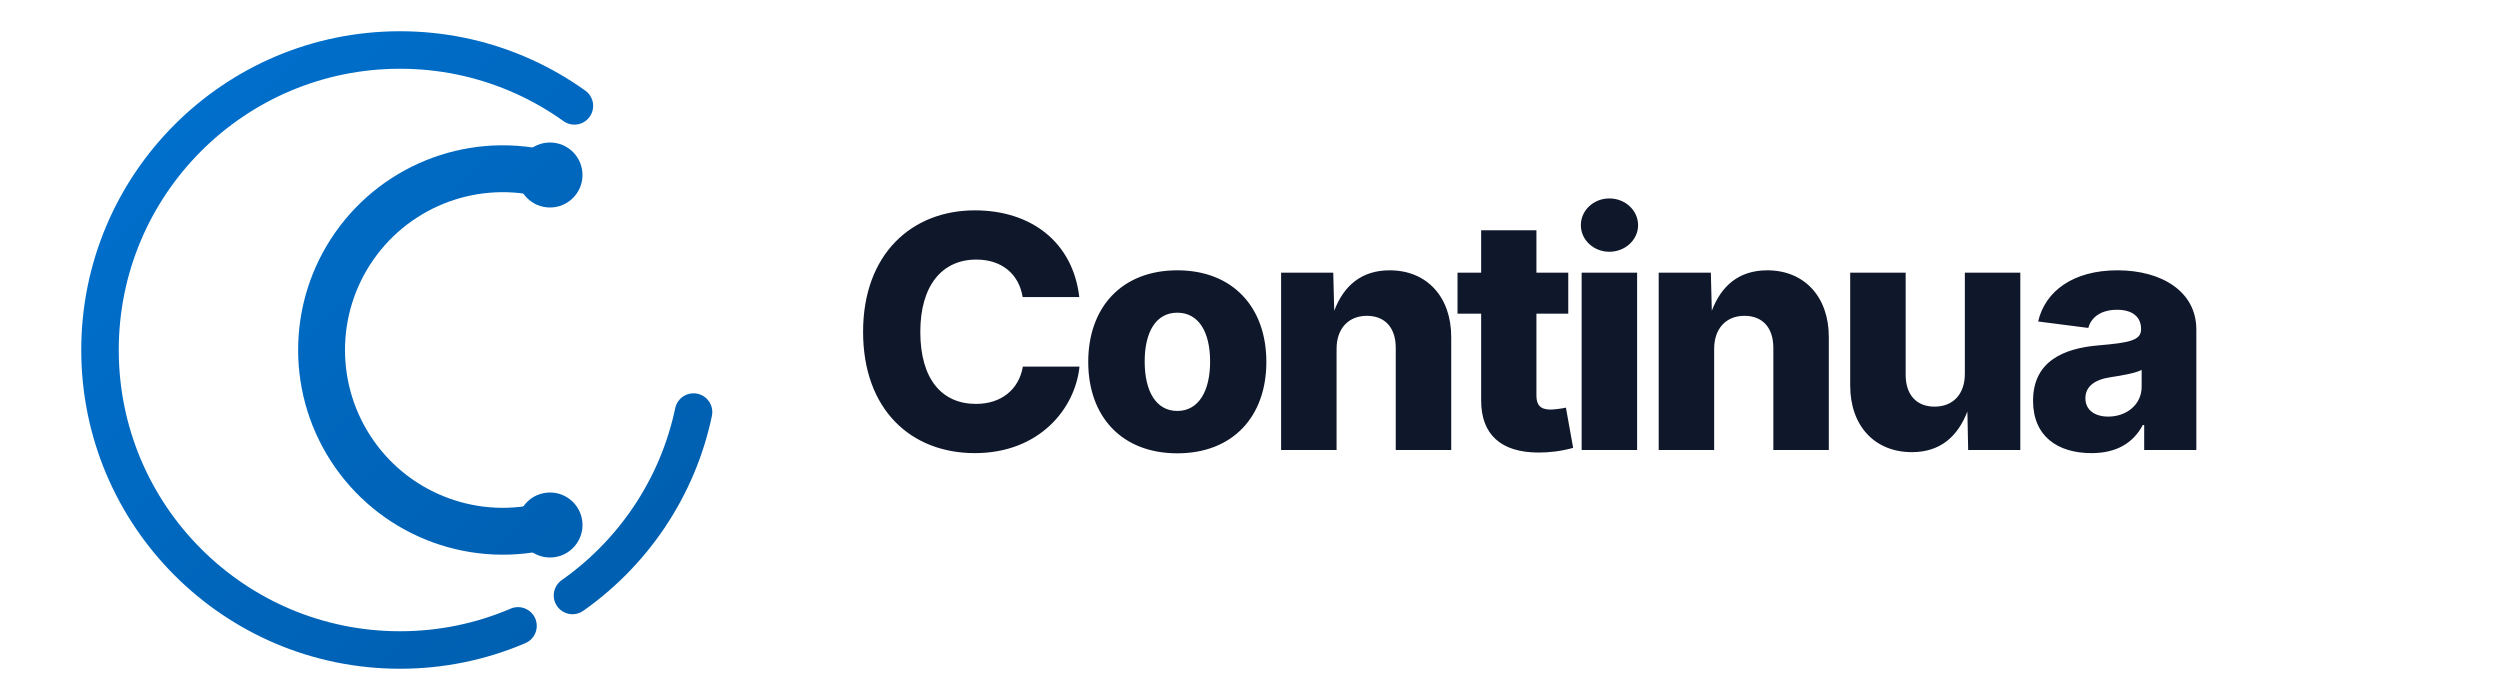
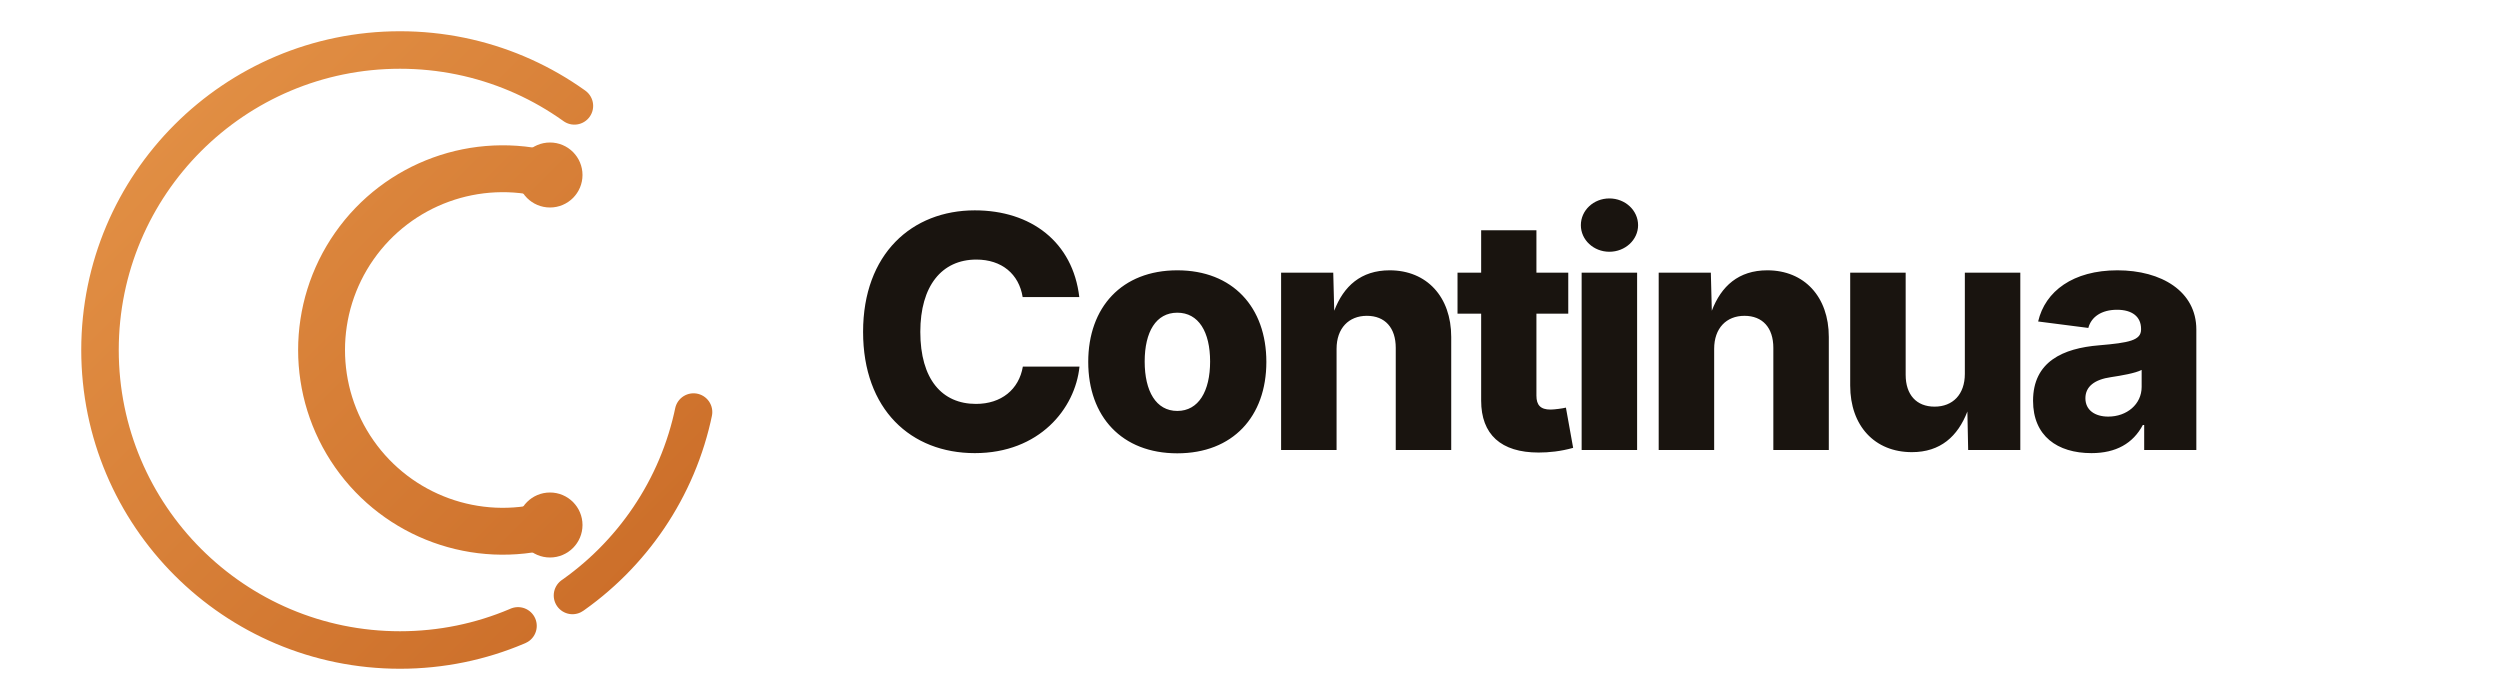
<svg xmlns="http://www.w3.org/2000/svg" viewBox="0 0 200 56" fill="none">
  <defs>
    <linearGradient id="cont-grad-w" x1="0" y1="0" x2="56" y2="56" gradientUnits="userSpaceOnUse">
-       <stop offset="0" stop-color="#0075d6" />
-       <stop offset="1" stop-color="#005cab" />
+       <stop offset="0" stop-color="#e99a4d" />
+       <stop offset="1" stop-color="#c96a26" />
    </linearGradient>
  </defs>
  <g transform="translate(0, -4)">
    <circle cx="32" cy="32" r="24" stroke="url(#cont-grad-w)" stroke-width="3" stroke-linecap="round" stroke-dasharray="100 26 18 5" stroke-dashoffset="-28" />
    <path d="M 44 18 A 14.5 14.5 0 1 0 44 46" stroke="url(#cont-grad-w)" stroke-width="3.75" stroke-linecap="round" />
    <circle cx="44" cy="18" r="2.6" fill="url(#cont-grad-w)" />
    <circle cx="44" cy="46" r="2.6" fill="url(#cont-grad-w)" />
  </g>
-   <text x="68" y="36" font-family="Inter, system-ui, sans-serif" font-weight="800" font-size="26" letter-spacing="-1.2" fill="#0f172a">Continua</text>
+   <text x="68" y="36" font-family="Inter, system-ui, sans-serif" font-weight="800" font-size="26" letter-spacing="-1.2" fill="#19140f">Continua</text>
</svg>
